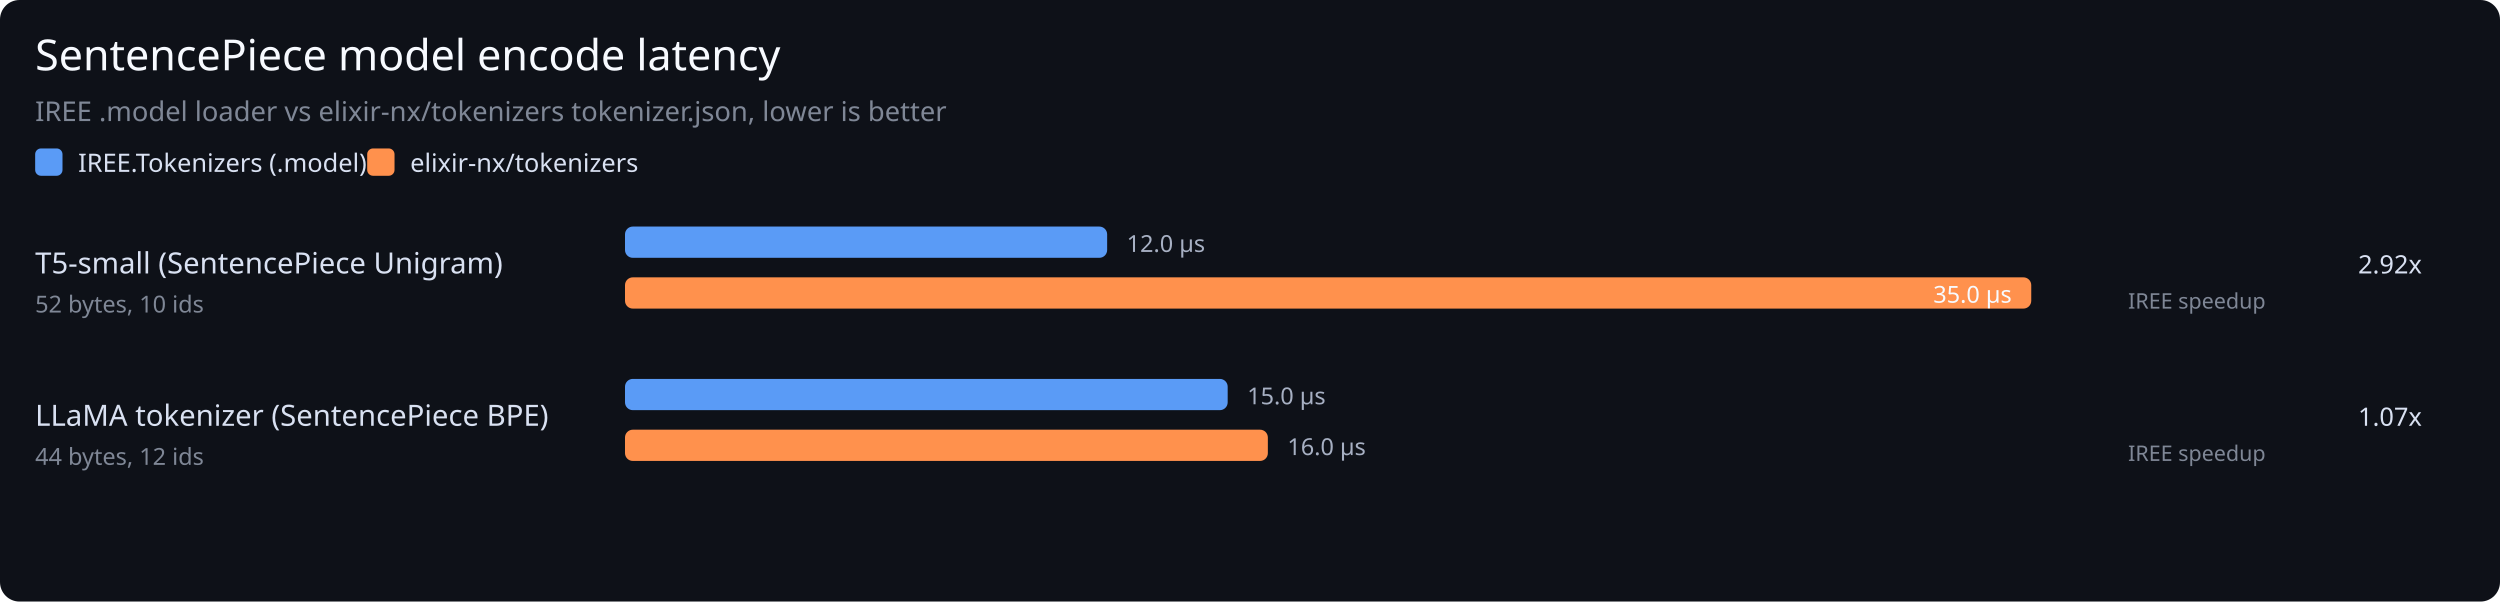
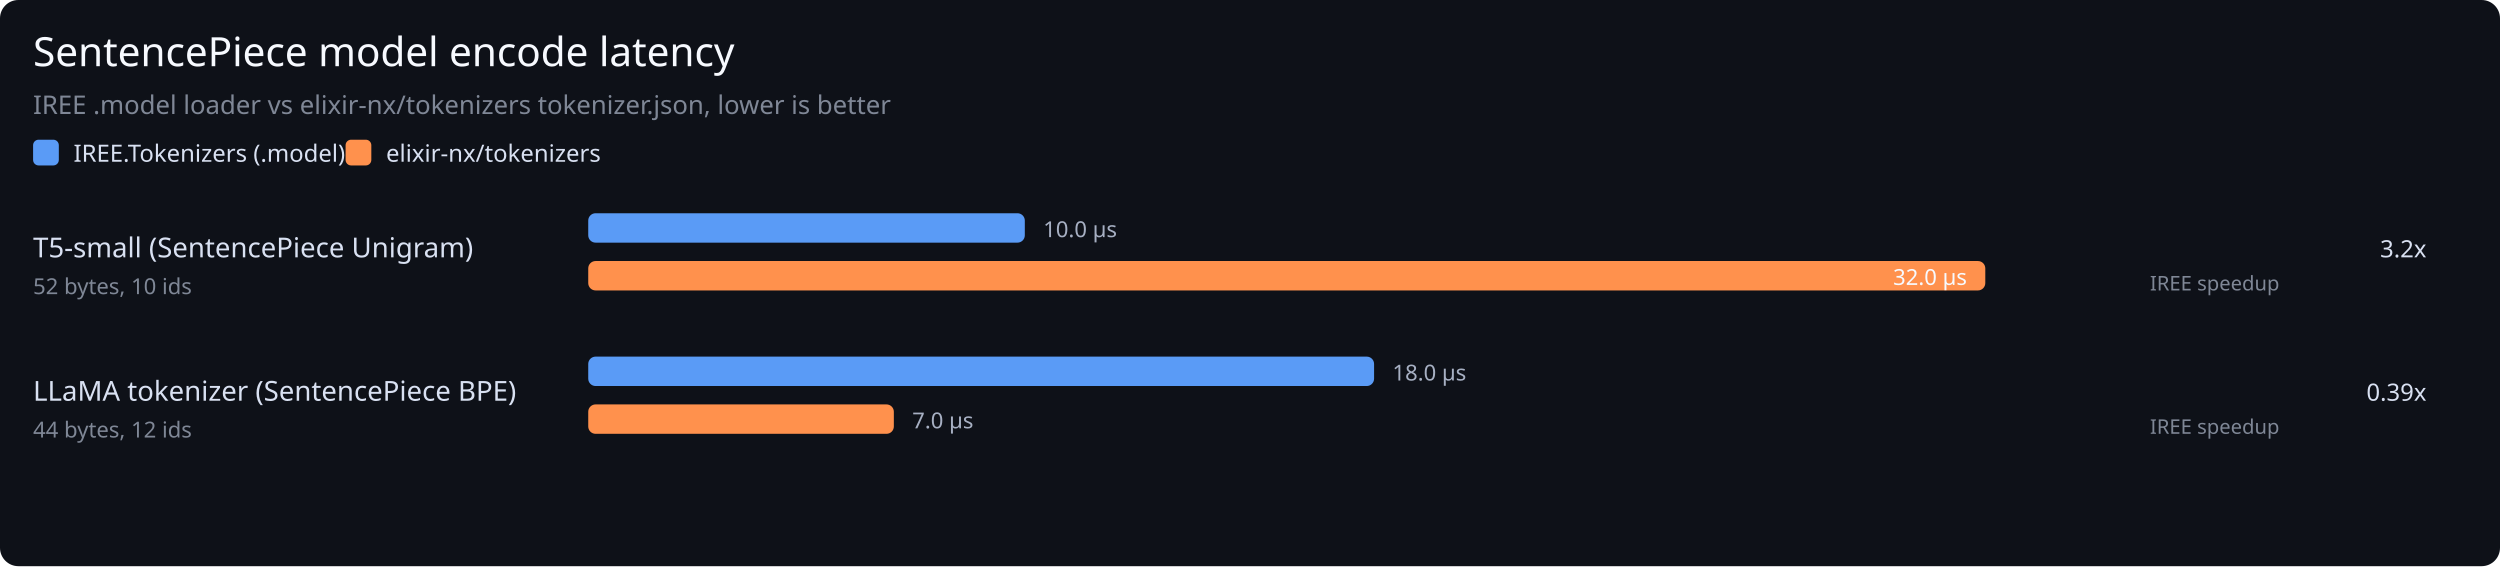
- <svg xmlns="http://www.w3.org/2000/svg" width="1280" height="308" viewBox="0 0 1280 308">
-   <rect width="1280" height="308" rx="10" fill="#0E1118" />
+ <svg xmlns="http://www.w3.org/2000/svg" width="1360" height="308" viewBox="0 0 1360 308">
+   <rect width="1360" height="308" rx="10" fill="#0E1118" />
  <text x="18" y="36" fill="#F7FAFF" font-family="system-ui, sans-serif" font-size="22">SentencePiece model encode latency</text>
  <text x="18" y="62" fill="#7F8796" font-family="system-ui, sans-serif" font-size="14">IREE .model loader vs elixir-nx/tokenizers tokenizer.json, lower is better</text>
  <rect x="18" y="76" width="14" height="14" rx="3" fill="#5A9BF6" />
  <text x="40" y="88" fill="#D9E1F2" font-family="system-ui, sans-serif" font-size="13">IREE.Tokenizers (.model)</text>
  <rect x="188" y="76" width="14" height="14" rx="3" fill="#FF914D" />
  <text x="210" y="88" fill="#D9E1F2" font-family="system-ui, sans-serif" font-size="13">elixir-nx/tokenizers</text>
  <text x="18" y="140" fill="#D9E1F2" font-family="system-ui, sans-serif" font-size="15">T5-small (SentencePiece Unigram)</text>
  <text x="18" y="160" fill="#7F8796" font-family="system-ui, sans-serif" font-size="12">52 bytes, 10 ids</text>
-   <rect x="320" y="116" width="246.86" height="16" rx="4" fill="#5A9BF6" />
-   <text x="576.857" y="129" text-anchor="start" fill="#A7B0C3" font-family="system-ui, sans-serif" font-size="12">12.0 μs</text>
-   <rect x="320" y="142" width="720.0" height="16" rx="4" fill="#FF914D" />
-   <text x="1030.0" y="155" text-anchor="end" fill="#F7FAFF" font-family="system-ui, sans-serif" font-size="12">35.0 μs</text>
-   <text x="1240" y="140" fill="#D9E1F2" font-family="system-ui, sans-serif" font-size="13" text-anchor="end">2.92x</text>
-   <text x="1160" y="158" fill="#7F8796" font-family="system-ui, sans-serif" font-size="11" text-anchor="end">IREE speedup</text>
+   <rect x="320" y="116" width="237.5" height="16" rx="4" fill="#5A9BF6" />
+   <text x="567.5" y="129" text-anchor="start" fill="#A7B0C3" font-family="system-ui, sans-serif" font-size="12">10.0 μs</text>
+   <rect x="320" y="142" width="760.0" height="16" rx="4" fill="#FF914D" />
+   <text x="1070.0" y="155" text-anchor="end" fill="#F7FAFF" font-family="system-ui, sans-serif" font-size="12">32.0 μs</text>
+   <text x="1320" y="140" fill="#D9E1F2" font-family="system-ui, sans-serif" font-size="13" text-anchor="end">3.2x</text>
+   <text x="1240" y="158" fill="#7F8796" font-family="system-ui, sans-serif" font-size="11" text-anchor="end">IREE speedup</text>
  <text x="18" y="218" fill="#D9E1F2" font-family="system-ui, sans-serif" font-size="15">LLaMA tokenizer (SentencePiece BPE)</text>
  <text x="18" y="238" fill="#7F8796" font-family="system-ui, sans-serif" font-size="12">44 bytes, 12 ids</text>
-   <rect x="320" y="194" width="308.57" height="16" rx="4" fill="#5A9BF6" />
-   <text x="638.571" y="207" text-anchor="start" fill="#A7B0C3" font-family="system-ui, sans-serif" font-size="12">15.0 μs</text>
-   <rect x="320" y="220" width="329.14" height="16" rx="4" fill="#FF914D" />
-   <text x="659.143" y="233" text-anchor="start" fill="#A7B0C3" font-family="system-ui, sans-serif" font-size="12">16.0 μs</text>
-   <text x="1240" y="218" fill="#D9E1F2" font-family="system-ui, sans-serif" font-size="13" text-anchor="end">1.07x</text>
-   <text x="1160" y="236" fill="#7F8796" font-family="system-ui, sans-serif" font-size="11" text-anchor="end">IREE speedup</text>
+   <rect x="320" y="194" width="427.5" height="16" rx="4" fill="#5A9BF6" />
+   <text x="757.5" y="207" text-anchor="start" fill="#A7B0C3" font-family="system-ui, sans-serif" font-size="12">18.0 μs</text>
+   <rect x="320" y="220" width="166.25" height="16" rx="4" fill="#FF914D" />
+   <text x="496.25" y="233" text-anchor="start" fill="#A7B0C3" font-family="system-ui, sans-serif" font-size="12">7.0 μs</text>
+   <text x="1320" y="218" fill="#D9E1F2" font-family="system-ui, sans-serif" font-size="13" text-anchor="end">0.39x</text>
+   <text x="1240" y="236" fill="#7F8796" font-family="system-ui, sans-serif" font-size="11" text-anchor="end">IREE speedup</text>
</svg>
